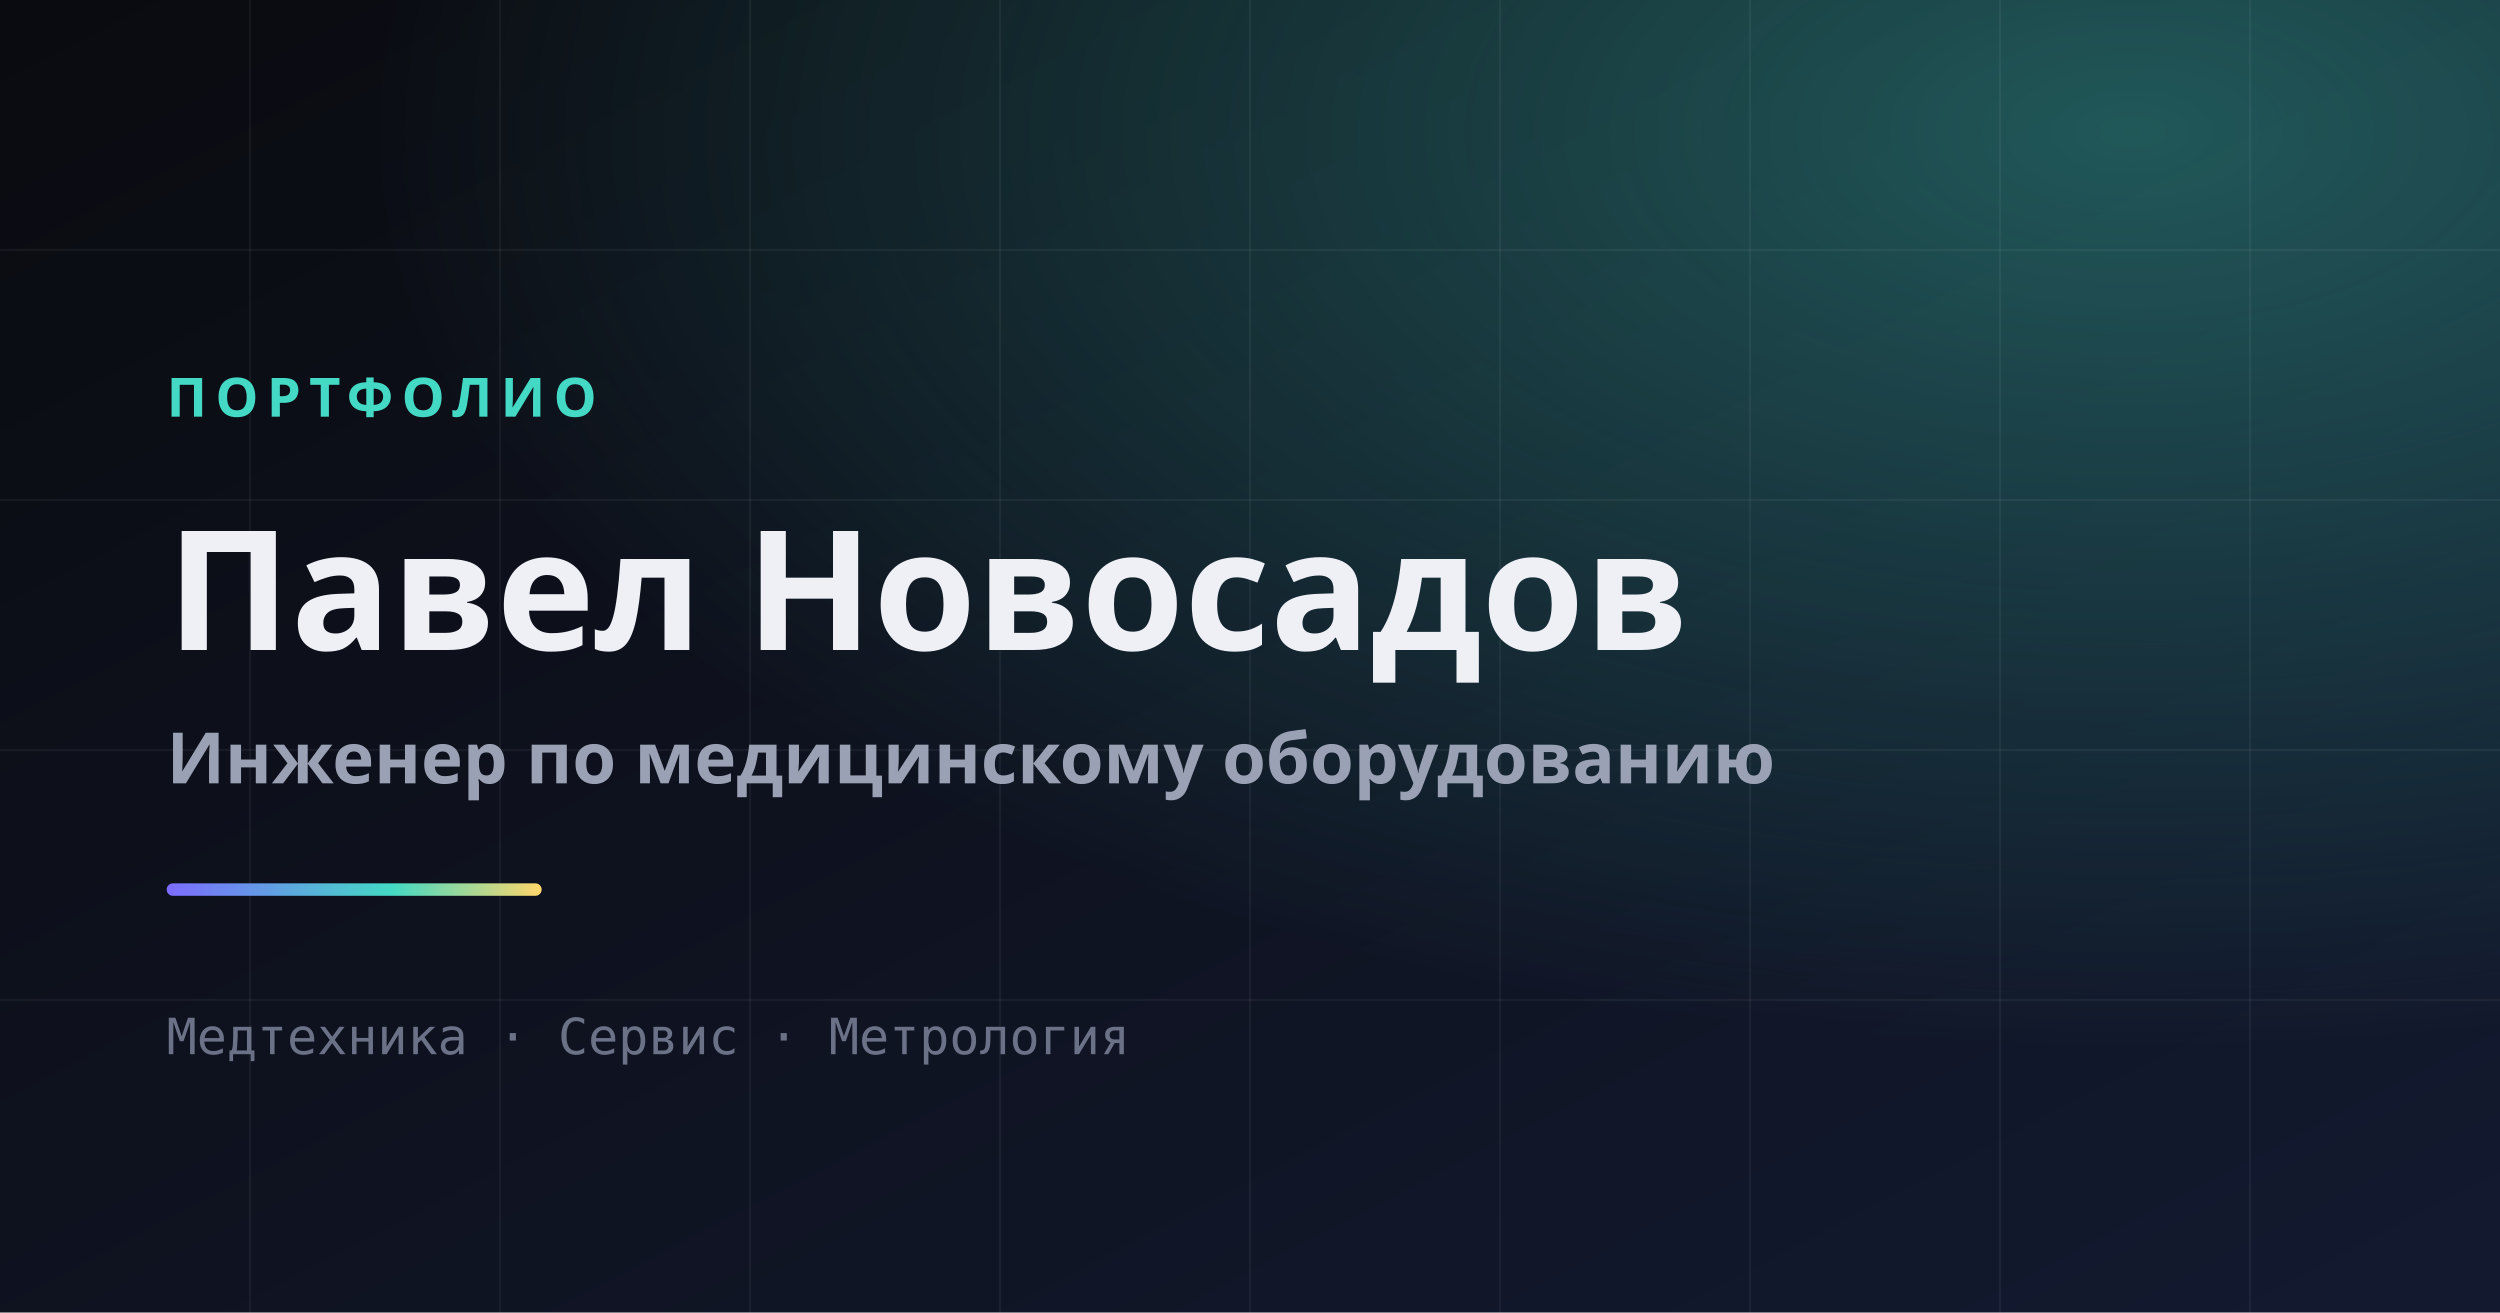
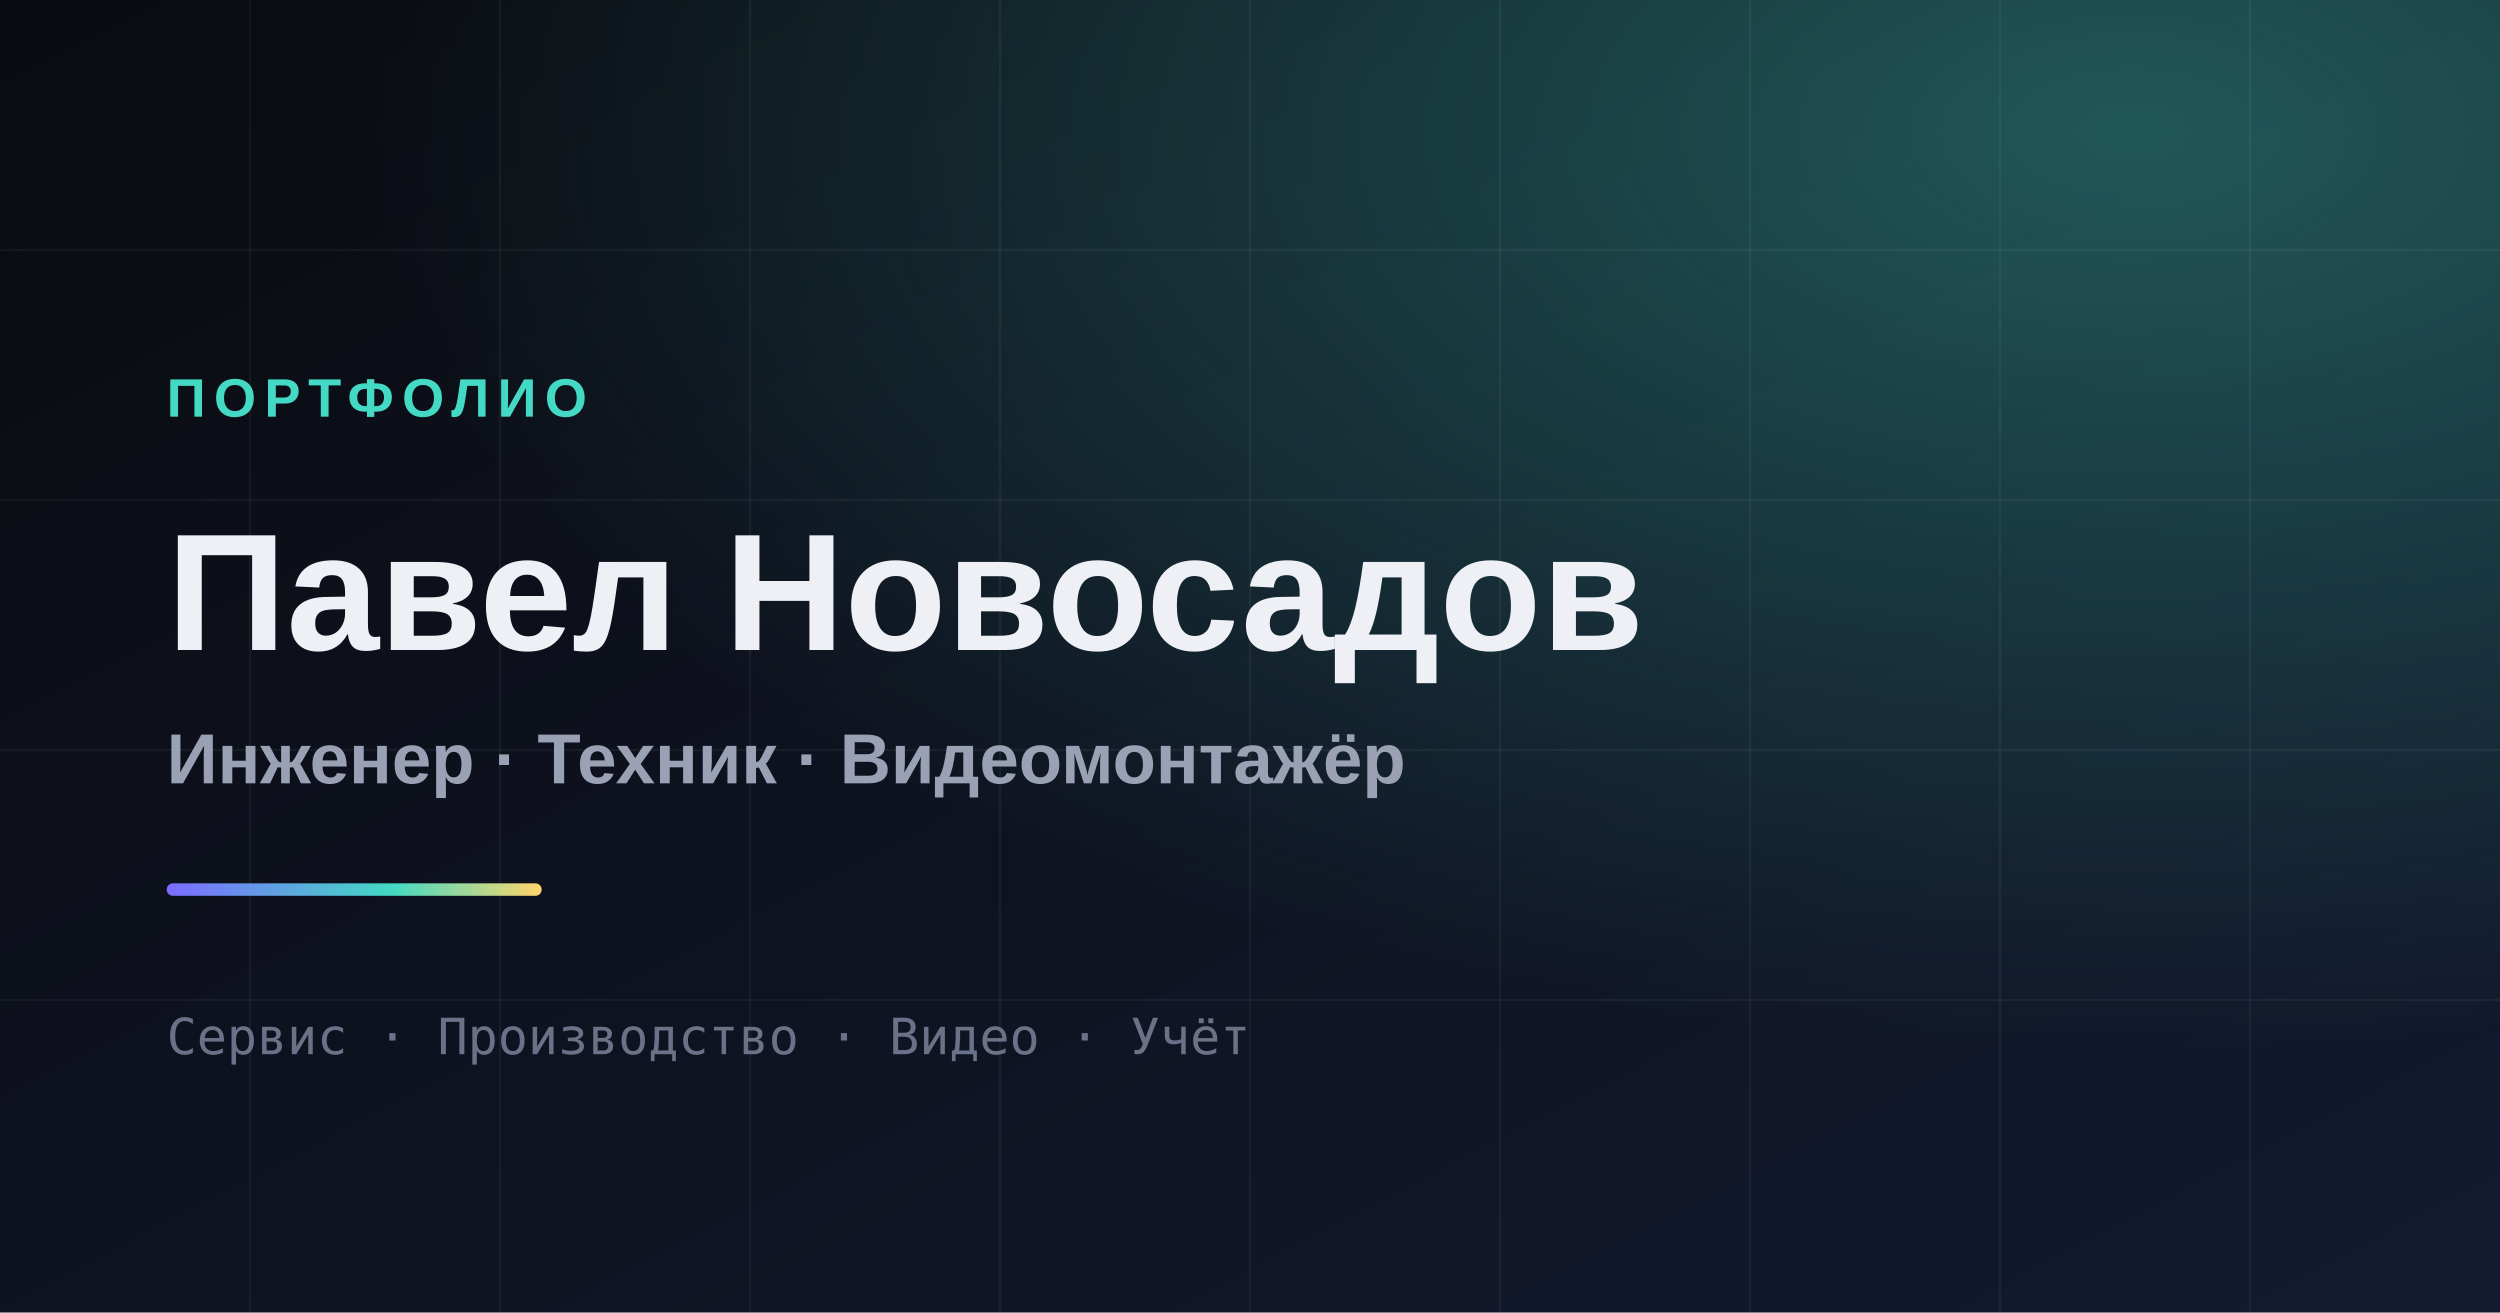
<svg xmlns="http://www.w3.org/2000/svg" viewBox="0 0 1200 630" width="1200" height="630">
  <defs>
    <linearGradient id="bg" x1="0" y1="0" x2="1" y2="1">
      <stop offset="0" stop-color="#0a0b10" />
      <stop offset="1" stop-color="#131a30" />
    </linearGradient>
    <linearGradient id="g" x1="0" y1="0" x2="1" y2="0">
      <stop offset="0" stop-color="#7c6cff" />
      <stop offset="0.6" stop-color="#43d9c4" />
      <stop offset="1" stop-color="#ffd66b" />
    </linearGradient>
    <radialGradient id="glow" cx="0.85" cy="0.1" r="0.7">
      <stop offset="0" stop-color="#43d9c4" stop-opacity="0.35" />
      <stop offset="1" stop-color="#43d9c4" stop-opacity="0" />
    </radialGradient>
  </defs>
  <rect width="1200" height="630" fill="url(#bg)" />
  <rect width="1200" height="630" fill="url(#glow)" />
  <g stroke="#ffffff" stroke-opacity="0.05" stroke-width="1">
    <path d="M0 120h1200M0 240h1200M0 360h1200M0 480h1200" />
    <path d="M120 0v630M240 0v630M360 0v630M480 0v630M600 0v630M720 0v630M840 0v630M960 0v630M1080 0v630" />
  </g>
-   <text x="80" y="200" font-family="Manrope, Segoe UI, sans-serif" font-size="26" font-weight="700" fill="#43d9c4" letter-spacing="4">ПОРТФОЛИО</text>
-   <text x="80" y="312" font-family="Manrope, Segoe UI, sans-serif" font-size="80" font-weight="800" fill="#eef0f6">Павел Новосадов</text>
-   <text x="80" y="376" font-family="Manrope, Segoe UI, sans-serif" font-size="34" font-weight="600" fill="#9aa1b4">Инженер по медицинскому оборудованию</text>
+   <text x="80" y="200" font-family="Liberation Sans, DejaVu Sans, sans-serif" font-size="26" font-weight="700" fill="#43d9c4" letter-spacing="4">ПОРТФОЛИО</text>
+   <text x="80" y="312" font-family="Liberation Sans, DejaVu Sans, sans-serif" font-size="80" font-weight="800" fill="#eef0f6">Павел Новосадов</text>
+   <text x="80" y="376" font-family="Liberation Sans, DejaVu Sans, sans-serif" font-size="34" font-weight="600" fill="#9aa1b4">Инженер · Техник · Видеомонтажёр</text>
  <rect x="80" y="424" width="180" height="6" rx="3" fill="url(#g)" />
-   <text x="80" y="506" font-family="JetBrains Mono, monospace" font-size="24" fill="#6b7288">Медтехника · Сервис · Метрология</text>
+   <text x="80" y="506" font-family="DejaVu Sans Mono, monospace" font-size="24" fill="#6b7288">Сервис · Производство · Видео · Учёт</text>
</svg>
